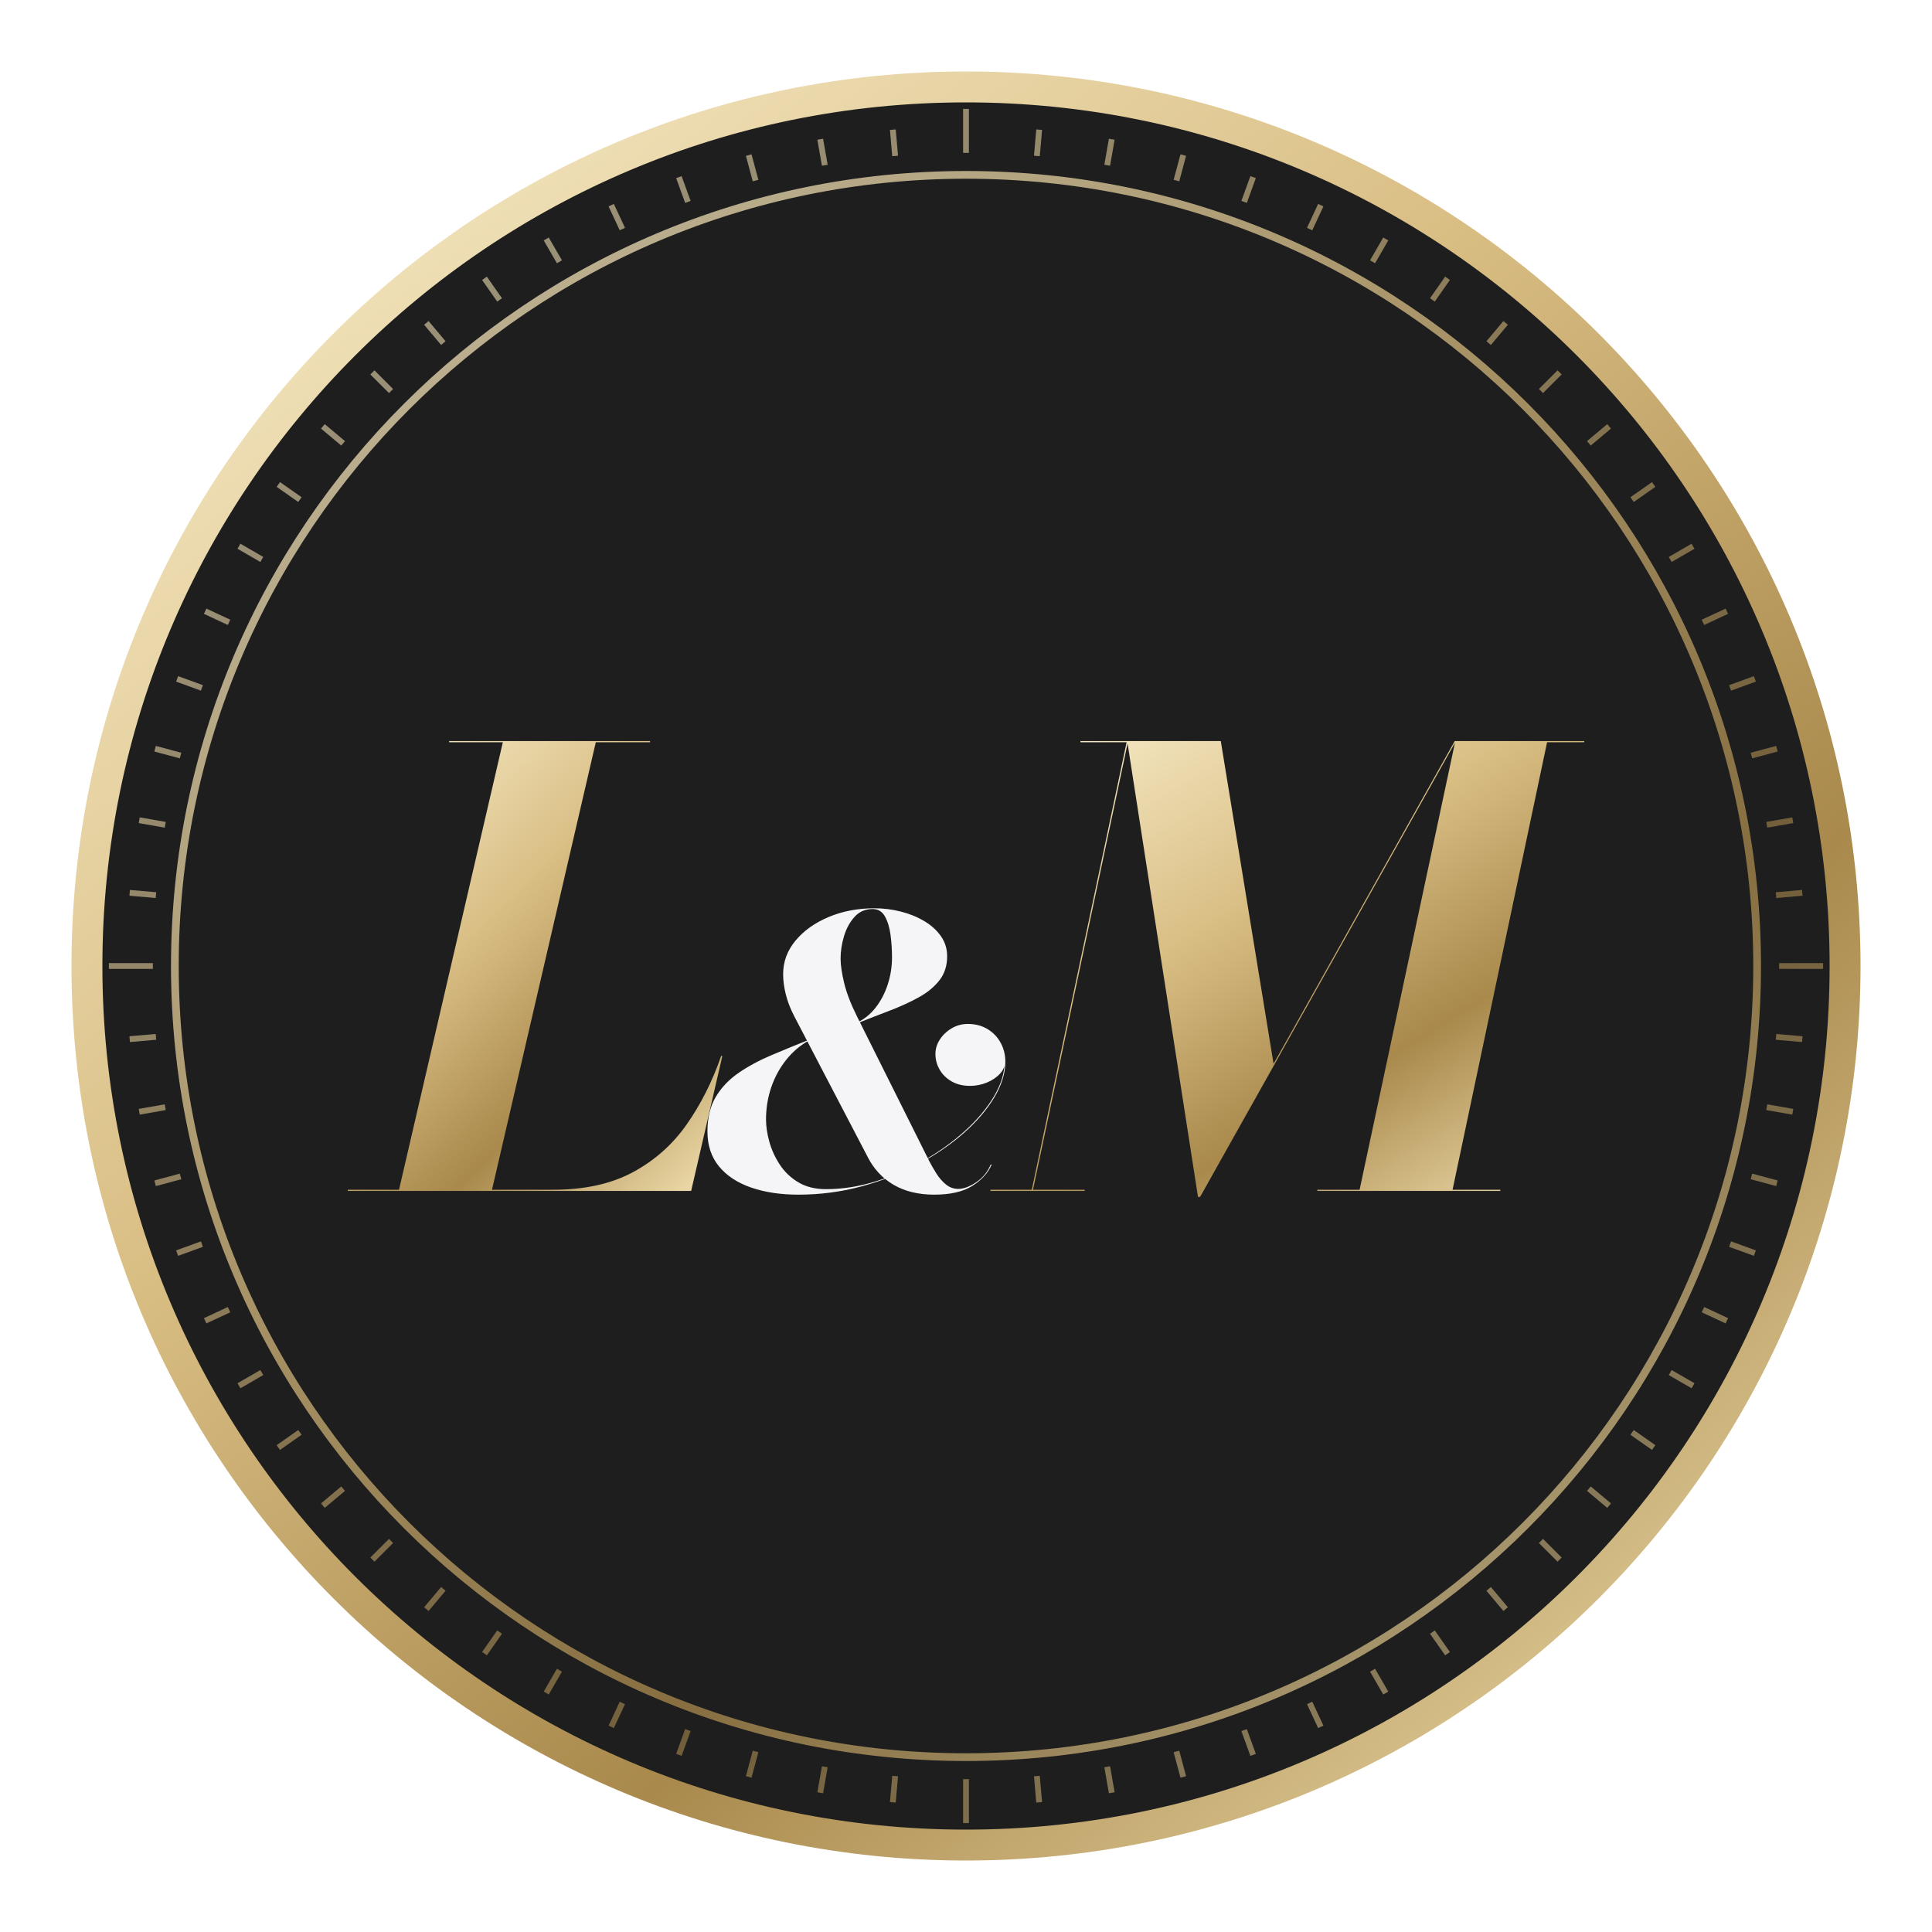
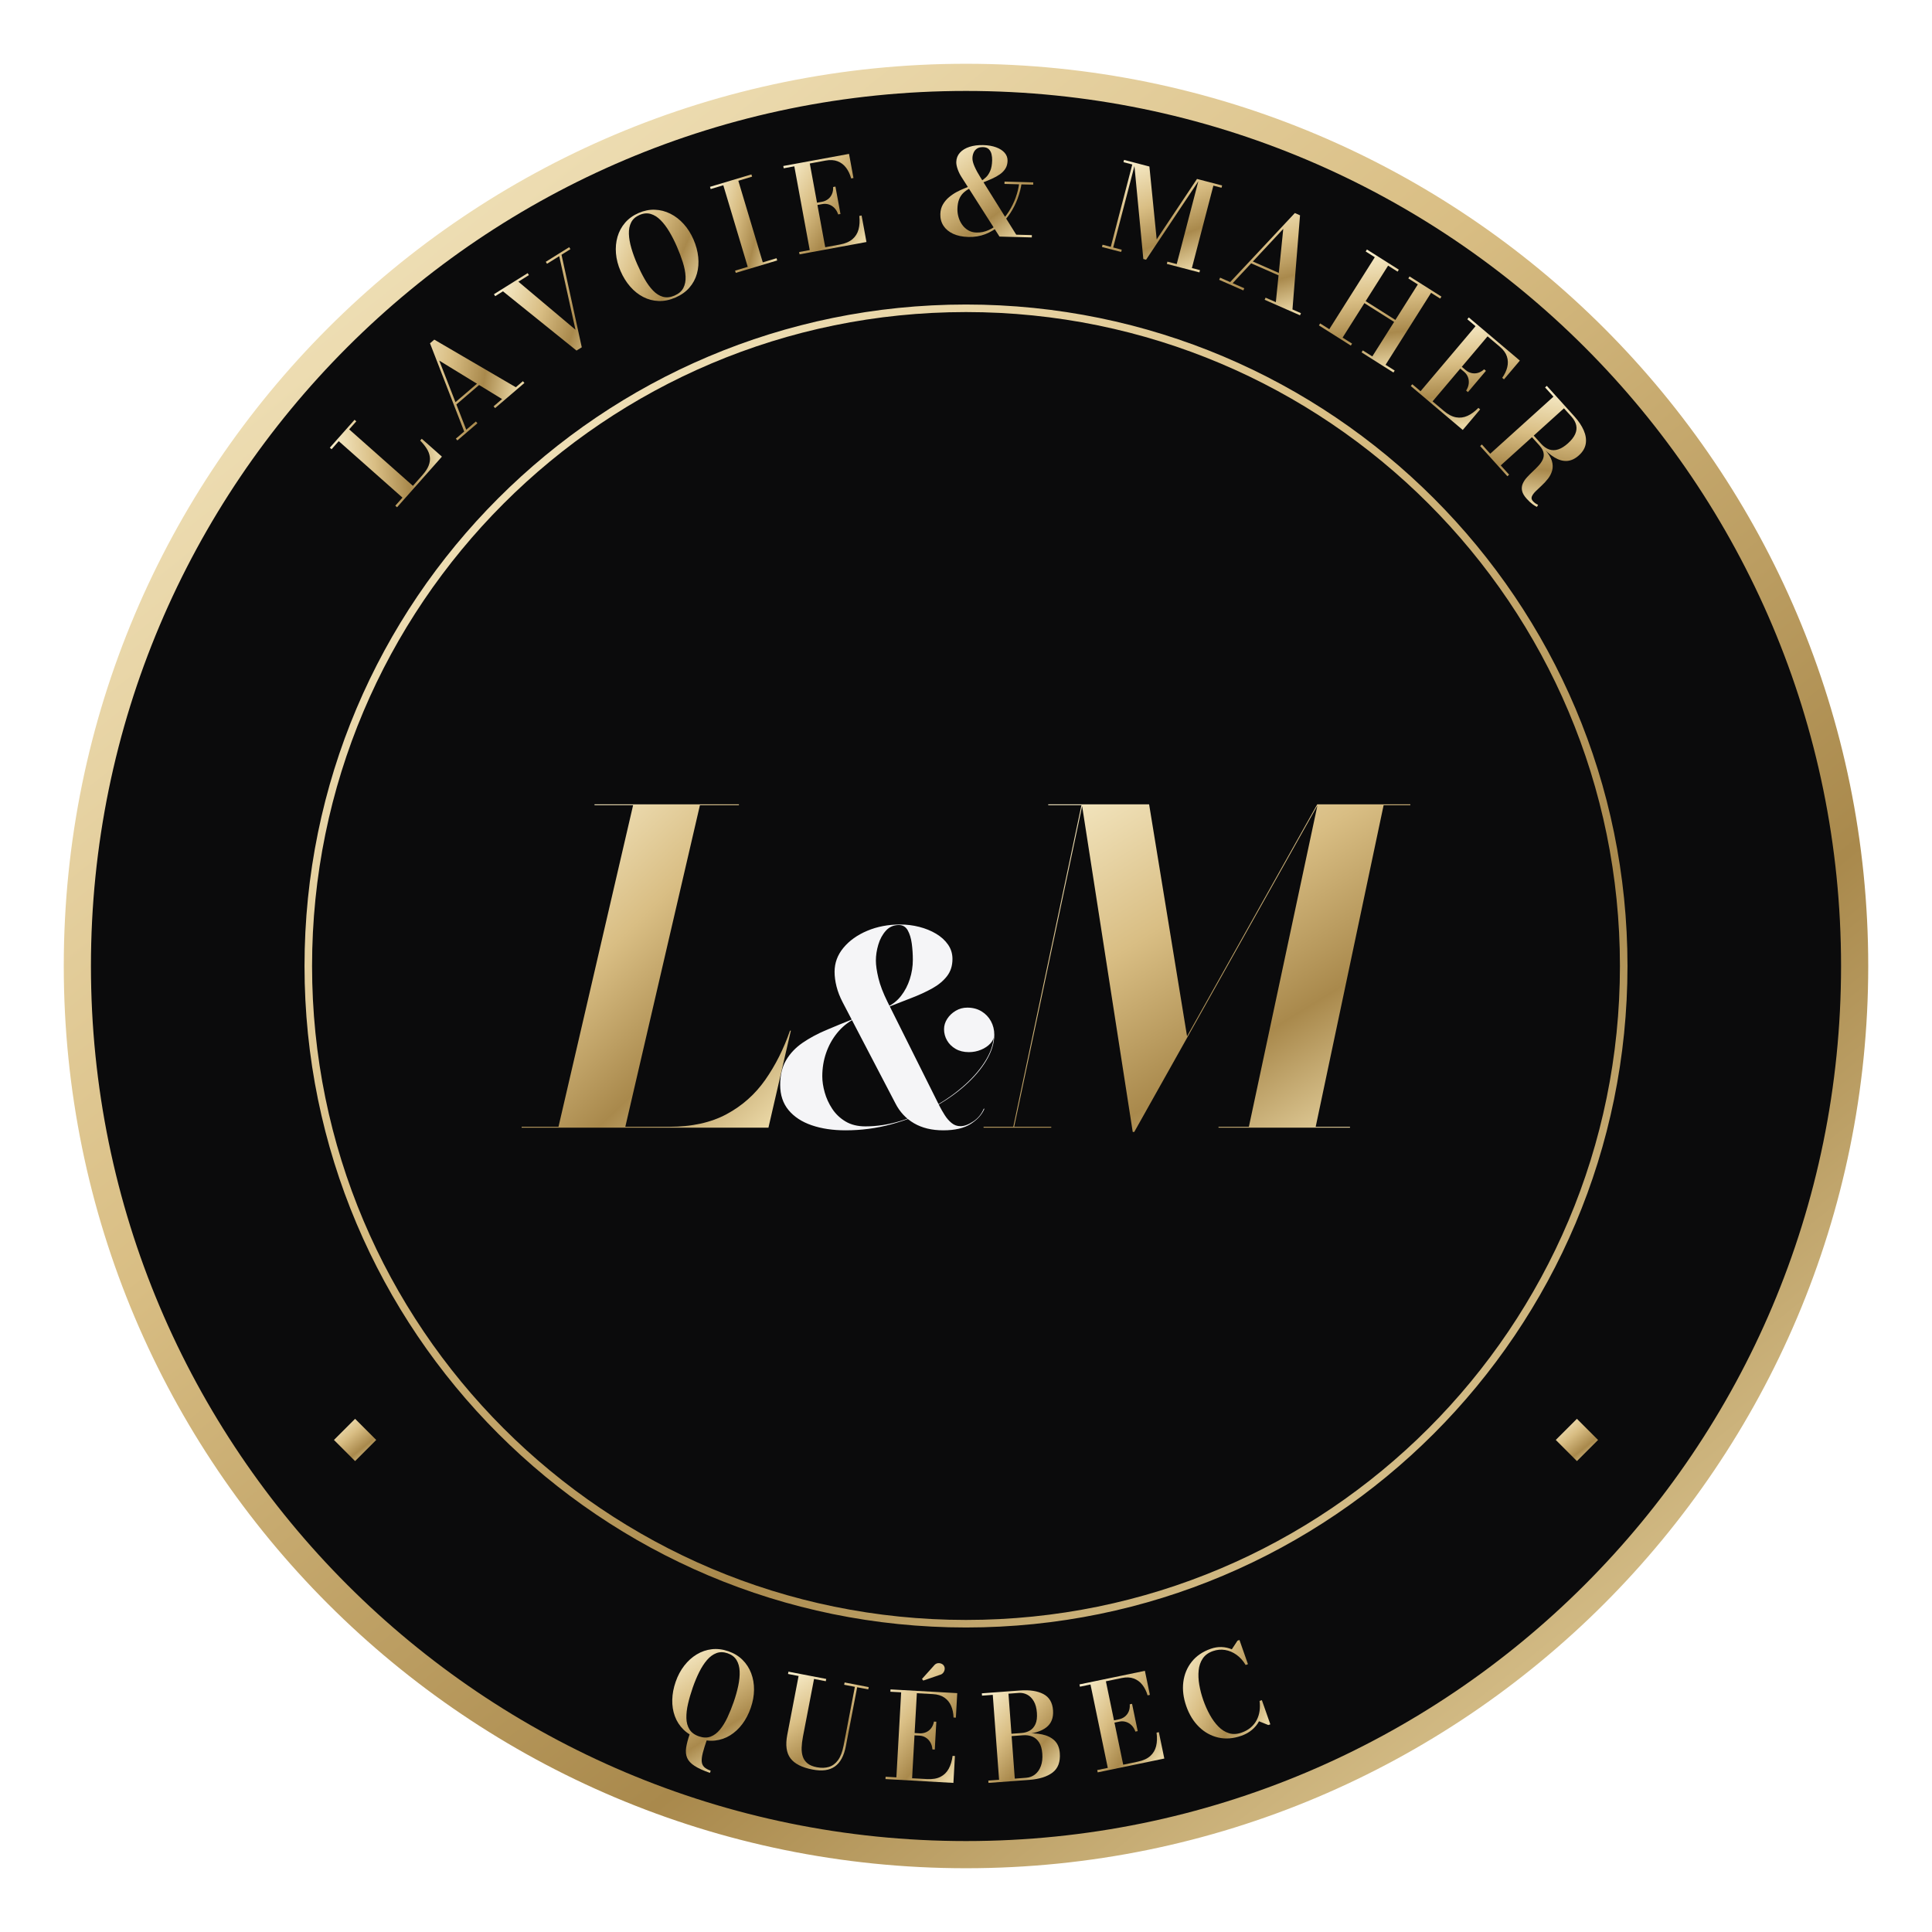
- <svg xmlns="http://www.w3.org/2000/svg" viewBox="0 0 512 512" role="img" aria-label="Lavoie&amp;Maher">
+ <svg xmlns="http://www.w3.org/2000/svg" viewBox="0 0 512 512" role="img" aria-label="Lavoie&amp;Maher, inc.">
  <defs>
    <linearGradient id="lmg" x1=".1" y1="0" x2=".9" y2="1">
      <stop offset="0" stop-color="#F6EAC6" />
      <stop offset=".38" stop-color="#D9BE84" />
      <stop offset=".7" stop-color="#A9894C" />
      <stop offset="1" stop-color="#E9D6A4" />
    </linearGradient>
-     <linearGradient id="lmb" x1="0" y1="0" x2="0" y2="1">
-       <stop offset="0" stop-color="#F6EAC6" stop-opacity=".62" />
-       <stop offset=".55" stop-color="#D9BE84" stop-opacity=".16" />
-       <stop offset="1" stop-color="#D9BE84" stop-opacity="0" />
-     </linearGradient>
-     <radialGradient id="lmp" cx=".5" cy=".5" r=".5">
-       <stop offset="0" stop-color="#E9D6A4" stop-opacity=".45" />
-       <stop offset="1" stop-color="#E9D6A4" stop-opacity="0" />
-     </radialGradient>
  </defs>
-   <style>@media (prefers-reduced-motion:no-preference){.lm-beam,.lm-pool{animation:lmb 1.6s .2s ease-out both}.lm-amp{animation:lma 1.2s .1s cubic-bezier(.2,.7,.2,1) both}}@keyframes lmb{from{opacity:0}}@keyframes lma{from{opacity:0;transform:translateY(4%)}}</style>
-   <circle cx="256.0" cy="256.0" r="232.96" fill="#0B0B0C" opacity=".92" />
-   <circle cx="256.0" cy="256.0" r="232.96" fill="none" stroke="url(#lmg)" stroke-width="8.19" />
-   <circle cx="256.0" cy="256.0" r="209.66" fill="none" stroke="url(#lmg)" stroke-width="2.05" opacity=".75" />
-   <path d="M256.00 40.51L256.00 28.86M274.78 41.33L275.39 34.37M293.42 43.79L294.63 36.90M311.77 47.85L313.58 41.10M329.70 53.51L332.09 46.94M347.07 60.70L350.02 54.37M363.74 69.38L367.24 63.33M379.60 79.48L383.61 73.76M394.51 90.93L399.01 85.57M408.37 103.63L413.31 98.69M421.07 117.49L426.43 112.99M432.52 132.40L438.24 128.39M442.62 148.26L448.67 144.76M451.30 164.93L457.63 161.98M458.49 182.30L465.06 179.91M464.15 200.23L470.90 198.42M468.21 218.58L475.10 217.37M470.67 237.22L477.63 236.61M471.49 256.00L483.14 256.00M470.67 274.78L477.63 275.39M468.21 293.42L475.10 294.63M464.15 311.77L470.90 313.58M458.49 329.70L465.06 332.09M451.30 347.07L457.63 350.02M442.62 363.74L448.67 367.24M432.52 379.60L438.24 383.61M421.07 394.51L426.43 399.01M408.37 408.37L413.31 413.31M394.51 421.07L399.01 426.43M379.60 432.52L383.61 438.24M363.74 442.62L367.24 448.67M347.07 451.30L350.02 457.63M329.70 458.49L332.09 465.06M311.77 464.15L313.58 470.90M293.42 468.21L294.63 475.10M274.78 470.67L275.39 477.63M256.00 471.49L256.00 483.14M237.22 470.67L236.61 477.63M218.58 468.21L217.37 475.10M200.23 464.15L198.42 470.90M182.30 458.49L179.91 465.06M164.93 451.30L161.98 457.63M148.26 442.62L144.76 448.67M132.40 432.52L128.39 438.24M117.49 421.07L112.99 426.43M103.63 408.37L98.69 413.31M90.93 394.51L85.57 399.01M79.48 379.60L73.76 383.61M69.38 363.74L63.33 367.24M60.70 347.07L54.37 350.02M53.51 329.70L46.94 332.09M47.85 311.77L41.10 313.58M43.79 293.42L36.90 294.63M41.33 274.78L34.37 275.39M40.51 256.00L28.86 256.00M41.33 237.22L34.37 236.61M43.79 218.58L36.90 217.37M47.85 200.23L41.10 198.42M53.51 182.30L46.94 179.91M60.70 164.93L54.37 161.98M69.38 148.26L63.33 144.76M79.48 132.40L73.76 128.39M90.93 117.49L85.57 112.99M103.63 103.63L98.69 98.69M117.49 90.93L112.99 85.57M132.40 79.48L128.39 73.76M148.26 69.38L144.76 63.33M164.93 60.70L161.98 54.37M182.30 53.51L179.91 46.94M200.23 47.85L198.42 41.10M218.58 43.79L217.37 36.90M237.22 41.33L236.61 34.37" stroke="url(#lmg)" stroke-width="1.54" opacity=".6" />
-   <g class="lm-amp">
-     <path d="M75 0 423 -1500H733L385 0ZM-95 0V-4H590Q747 -4 855.75 -62.5Q964.5 -121.0 1035.25 -222.0Q1106 -323 1150 -450H1154L1050 0ZM243 -1496V-1500H913V-1496Z" transform="translate(99.71 315.61) scale(0.07948)" fill="url(#lmg)" />
-     <path d="M1260 20Q1132 20 1041.5 -32.75Q951.0 -85.5 902 -182L507 -939Q476.0 -998.5 461.5 -1056.25Q447 -1114 447 -1166Q447 -1266 513.5 -1346.0Q580 -1426 691.5 -1473.0Q803 -1520 938 -1520Q1010.5 -1520.0 1080.25 -1502.25Q1150.0 -1484.5 1206.25 -1451.0Q1262.5 -1417.5 1295.75 -1369.75Q1329 -1322 1329 -1262Q1329 -1186 1287.75 -1133.0Q1246.5 -1080.0 1176.5 -1041.25Q1106.5 -1002.5 1019.25 -969.25Q932 -936 840.5 -899.5L840 -903Q901.5 -931.0 944.25 -985.75Q987.0 -1040.5 1009.75 -1111.0Q1032.5 -1181.5 1032.5 -1256.0Q1032.5 -1318.0 1024.5 -1377.5Q1016.5 -1437.0 994.25 -1476.5Q972 -1516 928 -1516Q869 -1516 830.75 -1473.5Q792.5 -1431.0 774.25 -1369.5Q756 -1308 756 -1250Q756 -1198 775.0 -1118.75Q794.0 -1039.5 844 -939L1233 -160Q1249.5 -128.0 1271.5 -93.25Q1293.5 -58.5 1322.5 -34.75Q1351.5 -11.0 1389 -11Q1432 -11 1485.25 -46.75Q1538.5 -82.5 1563.5 -142.5L1568 -141Q1540 -75 1465.0 -27.5Q1390 20 1260 20ZM529 20Q386 20 275.5 -18.0Q165 -56 102.5 -131.5Q40 -207 40 -320Q40.0 -430.5 85.0 -506.0Q130.0 -581.5 207.5 -634.75Q285 -688 383.5 -729.75Q482.0 -771.5 590.0 -814.5L590.5 -811.5Q518.5 -773.0 465.5 -707.5Q412.5 -642.0 383.75 -559.25Q355.0 -476.5 355 -384Q355.0 -328.5 373.0 -264.0Q391.0 -199.5 429.25 -141.25Q467.5 -83.0 529.0 -46.25Q590.5 -9.5 678.0 -9.5Q809.0 -9.5 944.25 -51.25Q1079.5 -93.0 1203.75 -164.0Q1328 -235 1425.75 -323.75Q1523.5 -412.5 1580.75 -508.5Q1638.0 -604.5 1638.0 -694.5H1640.0Q1640.0 -659.5 1612.75 -630.0Q1585.5 -600.5 1542.5 -582.75Q1499.5 -565.0 1452 -565Q1394.5 -565.0 1352.75 -589.25Q1311.0 -613.5 1288.5 -652.5Q1266.0 -691.5 1266.0 -736.5Q1266.0 -777.5 1289.75 -814.25Q1313.5 -851.0 1353.25 -874.5Q1393 -898 1440 -898Q1500.5 -898.0 1546.0 -870.5Q1591.5 -843.0 1616.75 -796.75Q1642.0 -750.5 1642.0 -694.5Q1642 -603 1583.25 -504.0Q1524.5 -405.0 1419.0 -311.75Q1313.5 -218.5 1173.25 -143.75Q1033 -69 868.75 -24.5Q704.5 20.0 529 20Z" transform="translate(185.51 315.61) scale(0.04928)" fill="#F5F5F7" />
-     <path d="M637 20 401 -1500H713L889 -424L1493 -1500H1497L644 20ZM-55 0V-4H259V0ZM82 0 399 -1496H245V-1500H404L86 0ZM1035 0V-4H1645V0ZM1175 0 1495 -1500H1925V-1496H1801L1485 0Z" transform="translate(266.85 315.61) scale(0.07948)" fill="url(#lmg)" />
+   <style>@media (prefers-reduced-motion:no-preference){.lm-m{animation:lmm 1.1s .15s cubic-bezier(.2,.7,.2,1) both}.lm-t{animation:lmt 1.4s .1s ease-out both;transform-origin:50% 50%}}@keyframes lmm{from{opacity:0;transform:translateY(3%)}}@keyframes lmt{from{opacity:0;transform:rotate(-12deg)}}</style>
+   <circle cx="256.0" cy="256.0" r="235.5" fill="#0B0B0C" />
+   <circle cx="256.0" cy="256.0" r="235.5" fill="none" stroke="url(#lmg)" stroke-width="7.2" />
+   <circle cx="256.0" cy="256.0" r="174.3" fill="none" stroke="url(#lmg)" stroke-width="2.0" />
+   <g class="lm-t">
+     <path d="M52.1 0.0V-39.0H232.4V-1461.0H52.1V-1500.0H674.397V-1461.0H495.097V-39.0H736.6Q849.8 -39.0 925 -67.5Q1000.2 -96.0 1045.55 -149.5Q1090.899 -203.0 1112.949 -279.0Q1134.999 -355.0 1141.598 -450.0H1181.298V0.0Z" transform="translate(102.65 120.10) rotate(-48.454) translate(-9.84 11.43) scale(0.01587)" fill="url(#lmg)" />
+     <path d="M417.601 -466.9V-505.9H1045.801V-466.9ZM854.998 -1529.0 1371.298 -39.0H1526.398V0.0H881.301V-39.0H1068.302L689.701 -1209.202L280.7 -39.0H492.7V0.0H52.1V-39.0H235.489L760.6 -1529.0Z" transform="translate(122.65 100.43) rotate(-40.603) translate(-12.52 11.43) scale(0.01587)" fill="url(#lmg)" />
+     <path d="M1530.998 -1500.0V-1461.0H1355.298L823.098 29.0H719.801L202.401 -1461.0H49.401V-1500.0H713.397V-1461.0H506.097L889.598 -275.298L1310.598 -1461.0H1070.098V-1500.0Z" transform="translate(147.43 82.23) rotate(-31.997) translate(-12.54 11.43) scale(0.01587)" fill="url(#lmg)" />
+     <path d="M765.699 20.0Q609.2 20.0 486 -38.75Q362.8 -97.5 276.85 -202.9Q190.9 -308.3 146.3 -448.1Q101.7 -587.9 101.7 -750.0Q101.7 -912.1 149.15 -1051.9Q196.6 -1191.7 284.2 -1297.1Q371.8 -1402.5 494 -1461.25Q616.2 -1520.0 765.699 -1520.0Q915.199 -1520.0 1037.049 -1461.25Q1158.899 -1402.5 1246.849 -1297.1Q1334.799 -1191.7 1381.898 -1051.9Q1428.998 -912.1 1428.998 -750.0Q1428.998 -587.9 1384.398 -448.1Q1339.799 -308.3 1254.199 -202.9Q1168.599 -97.5 1045.399 -38.75Q922.199 20.0 765.699 20.0ZM765.699 -16.3Q880.8 -16.3 951.85 -74.75Q1022.901 -133.2 1061.451 -235.4Q1100.001 -337.601 1113.851 -470.101Q1127.701 -602.6 1127.701 -750.0Q1127.701 -897.4 1110.851 -1029.899Q1094.001 -1162.399 1053.951 -1264.6Q1013.901 -1366.8 943.5 -1425.25Q873.1 -1483.7 765.699 -1483.7Q658.599 -1483.7 588.048 -1425.25Q517.498 -1366.8 477.098 -1264.6Q436.698 -1162.399 419.848 -1029.899Q402.997 -897.4 402.997 -750.0Q402.997 -602.6 417.198 -470.101Q431.398 -337.601 469.598 -235.4Q507.798 -133.2 579.548 -74.75Q651.299 -16.3 765.699 -16.3Z" transform="translate(174.29 68.09) rotate(-23.500) translate(-12.13 11.43) scale(0.01587)" fill="url(#lmg)" />
+     <path d="M52.1 0.0V-39.0H272.4V-1461.0H52.1V-1500.0H774.397V-1461.0H534.397V-39.0H774.397V0.0Z" transform="translate(197.20 59.72) rotate(-16.677) translate(-6.56 11.43) scale(0.01587)" fill="url(#lmg)" />
+     <path d="M52.1 0.0V-39.0H232.4V-1461.0H52.1V-1500.0H1168.298V-1090.0H1129.298Q1120.299 -1197.0 1078.549 -1281.0Q1036.8 -1365.0 959.05 -1413.0Q881.3 -1461.0 764.3 -1461.0H495.097V-39.0H743.6Q880.6 -39.0 966.7 -89.0Q1052.8 -139.0 1096.549 -231.0Q1140.299 -323.0 1149.298 -450.0H1188.298V0.0ZM806.998 -538.701Q797.998 -605.701 765.748 -654.351Q733.499 -703 684.899 -729.65Q636.299 -756.3 579.299 -756.3H445.298V-795.0H579.299Q636.299 -795.0 684.899 -819.35Q733.499 -843.7 765.748 -890.349Q797.998 -936.999 806.998 -1003.999H846.298V-538.701Z" transform="translate(218.89 54.49) rotate(-10.434) translate(-10.05 11.43) scale(0.01587)" fill="url(#lmg)" />
+     <path d="M1076 0.0 414 -980.0Q375 -1037.0 348.5 -1105.85Q322 -1174.7 322 -1226.7Q322 -1316.7 378.35 -1382.7Q434.699 -1448.7 534.849 -1484.35Q634.999 -1520.0 765.998 -1520.0Q887.997 -1520.0 980.847 -1488.65Q1073.697 -1457.3 1125.597 -1400.5Q1177.497 -1343.7 1177.497 -1266.7Q1177.497 -1192.599 1145.097 -1137.499Q1112.697 -1082.399 1056.047 -1040.149Q999.397 -997.899 925.847 -962.699Q852.297 -927.499 769.697 -892.499L747.997 -920.699Q784.298 -944.399 824.448 -983.899Q864.599 -1023.4 892.299 -1091.75Q919.999 -1160.1 919.999 -1269Q919.999 -1320.899 907.099 -1370.7Q894.199 -1420.5 860.399 -1453.1Q826.599 -1485.7 762.998 -1485.7Q699.498 -1485.7 661.547 -1458.75Q623.597 -1431.8 606.797 -1388.65Q589.997 -1345.499 589.997 -1297.299Q589.997 -1240.799 628.997 -1158.4Q667.997 -1076.0 731.997 -980.0L1354.697 -39.0H1615.997V0.0ZM555.999 20.0Q408 20.0 301.05 -26.05Q194.1 -72.1 136.45 -155.45Q78.8 -238.8 78.8 -350.2Q78.8 -441.4 118.1 -512.55Q157.4 -583.7 218.1 -636.85Q278.8 -690 344.45 -726.9Q410.1 -763.8 464.45 -786.85Q518.8 -809.9 543.6 -821.5L560.1 -791.9Q497.599 -757.599 453.049 -712.449Q408.498 -667.298 385.148 -602.798Q361.797 -538.297 361.797 -444.996Q361.797 -374.797 383.748 -305.947Q405.698 -237.098 448.198 -180.798Q490.698 -124.499 551.747 -90.899Q612.797 -57.299 689.997 -57.299Q795.497 -57.299 892.698 -104.1Q989.898 -150.9 1073.698 -233.45Q1157.498 -316.0 1222.448 -424.45Q1287.398 -532.9 1329.048 -657.05Q1370.698 -781.2 1383.298 -910.0H1422.698Q1407.998 -776.6 1362.548 -643.4Q1317.098 -510.2 1242.598 -391.05Q1168.098 -271.9 1066.248 -179.25Q964.398 -86.6 836.498 -33.3Q708.599 20.0 555.999 20.0ZM1135.998 -881.0V-920.0H1615.998V-881.0Z" transform="translate(261.40 51.17) rotate(1.511) translate(-13.30 11.43) scale(0.01587)" fill="url(#lmg)" />
+     <path d="M781.4 20.0 225.4 -1500.0H489.397L914.599 -353.096L1311 -1500.0H1353.3L828.9 20.0ZM245.7 -1500.0V-39.0H393.4V0.0H62.4V-39.0H204.4V-1461.0H52.1V-1500.0ZM1744.298 -1500.0V-1461.0H1603.998V-39.0H1744.298V0.0H1181.6V-39.0H1342.3V-1500.0Z" transform="translate(307.75 57.74) rotate(14.628) translate(-14.25 11.43) scale(0.01587)" fill="url(#lmg)" />
+     <path d="M417.601 -466.9V-505.9H1045.801V-466.9ZM854.998 -1529.0 1371.298 -39.0H1526.398V0.0H881.301V-39.0H1068.302L689.701 -1209.202L280.7 -39.0H492.7V0.0H52.1V-39.0H235.489L760.6 -1529.0Z" transform="translate(338.40 68.39) rotate(23.711) translate(-12.52 11.43) scale(0.01587)" fill="url(#lmg)" />
+     <path d="M1524.397 -1500.0V-1461.0H1344.397V-39.0H1524.397V0.0H894.4V-39.0H1082.4V-720.3H495.097V-39.0H682.398V0.0H52.1V-39.0H232.4V-1461.0H52.1V-1500.0H682.398V-1461.0H495.097V-759.7H1082.4V-1461.0H894.4V-1500.0Z" transform="translate(365.51 82.82) rotate(32.308) translate(-12.51 11.43) scale(0.01587)" fill="url(#lmg)" />
+     <path d="M52.1 0.0V-39.0H232.4V-1461.0H52.1V-1500.0H1168.298V-1090.0H1129.298Q1120.299 -1197.0 1078.549 -1281.0Q1036.8 -1365.0 959.05 -1413.0Q881.3 -1461.0 764.3 -1461.0H495.097V-39.0H743.6Q880.6 -39.0 966.7 -89.0Q1052.8 -139.0 1096.549 -231.0Q1140.299 -323.0 1149.298 -450.0H1188.298V0.0ZM806.998 -538.701Q797.998 -605.701 765.748 -654.351Q733.499 -703 684.899 -729.65Q636.299 -756.3 579.299 -756.3H445.298V-795.0H579.299Q636.299 -795.0 684.899 -819.35Q733.499 -843.7 765.748 -890.349Q797.998 -936.999 806.998 -1003.999H846.298V-538.701Z" transform="translate(388.30 99.53) rotate(40.215) translate(-10.05 11.43) scale(0.01587)" fill="url(#lmg)" />
+     <path d="M412.7 -757.6V-780.9H706.401Q802.401 -780.9 868.251 -818Q934.101 -855.1 967.601 -930.5Q1001.101 -1005.9 1001.101 -1120.9Q1001.101 -1235.9 967.601 -1311.4Q934.101 -1386.9 868.251 -1423.95Q802.401 -1461.0 706.401 -1461.0H52.1V-1500.0H736.399Q896.399 -1500.0 1017.149 -1459.4Q1137.898 -1418.8 1205.298 -1334.85Q1272.698 -1250.9 1272.698 -1120.9Q1272.698 -990.9 1209.448 -910.9Q1146.198 -830.9 1026.299 -794.25Q906.399 -757.6 736.399 -757.6ZM52.1 0.0V-39.0H731.098V0.0ZM260.401 -21.0V-1476.3H522.398V-21.0ZM1226.399 13Q1130.4 13 1076.05 -18.8Q1021.7 -50.6 996.4 -104.55Q971.101 -158.5 964.101 -225.6Q957.101 -292.7 956.251 -364.3Q955.401 -435.9 949.301 -503Q943.201 -570.1 920.401 -624.05Q897.6 -678 846 -709.8Q794.4 -741.6 702.4 -741.6H412.7V-762.6H814.397Q954.698 -762.6 1037.098 -723.45Q1119.498 -684.3 1160.698 -619.3Q1201.898 -554.3 1215.698 -477.15Q1229.498 -400 1230.248 -322.85Q1230.998 -245.7 1234.048 -180.7Q1237.098 -115.7 1255.898 -76.55Q1274.698 -37.4 1325.598 -37.4Q1357.598 -37.4 1382.998 -44.05Q1408.398 -50.7 1428.698 -60.7L1442.398 -23.4Q1418.398 -10.4 1360.498 1.3Q1302.599 13 1226.399 13Z" transform="translate(408.07 118.67) rotate(47.915) translate(-11.77 11.43) scale(0.01587)" fill="url(#lmg)" />
+     <path d="M1140.998 500.0Q965.399 500.0 859.549 473.5Q753.7 447 699.95 388.45Q646.2 329.9 627.951 233.2Q609.701 136.5 609.701 -4.6Q686.7 8.4 761.499 8.4Q836.299 8.4 911.398 -4.6Q911.398 131.4 918.698 221.6Q925.998 311.8 948.748 364.35Q971.498 416.9 1017.598 438.95Q1063.698 461.0 1140.998 461.0ZM765.699 20.0Q609.2 20.0 486 -38.75Q362.8 -97.5 276.85 -202.9Q190.9 -308.3 146.3 -448.1Q101.7 -587.9 101.7 -750.0Q101.7 -912.1 149.15 -1051.9Q196.6 -1191.7 284.2 -1297.1Q371.8 -1402.5 494 -1461.25Q616.2 -1520.0 765.699 -1520.0Q915.199 -1520.0 1037.049 -1461.25Q1158.899 -1402.5 1246.849 -1297.1Q1334.799 -1191.7 1381.898 -1051.9Q1428.998 -912.1 1428.998 -750.0Q1428.998 -587.9 1384.398 -448.1Q1339.799 -308.3 1254.199 -202.9Q1168.599 -97.5 1045.399 -38.75Q922.199 20.0 765.699 20.0ZM765.699 -16.3Q880.8 -16.3 951.85 -74.75Q1022.901 -133.2 1061.451 -235.4Q1100.001 -337.601 1113.851 -470.101Q1127.701 -602.6 1127.701 -750.0Q1127.701 -897.4 1110.851 -1029.899Q1094.001 -1162.399 1053.951 -1264.6Q1013.901 -1366.8 943.5 -1425.25Q873.1 -1483.7 765.699 -1483.7Q658.599 -1483.7 588.048 -1425.25Q517.498 -1366.8 477.098 -1264.6Q436.698 -1162.399 419.848 -1029.899Q402.997 -897.4 402.997 -750.0Q402.997 -602.6 417.198 -470.101Q431.398 -337.601 469.598 -235.4Q507.798 -133.2 579.548 -74.75Q651.299 -16.3 765.699 -16.3Z" transform="translate(188.84 449.58) rotate(19.133) translate(-12.13 11.43) scale(0.01587)" fill="url(#lmg)" />
+     <path d="M1412.199 -1500.0V-1461.0H1223.499V-460.0Q1223.499 -213.0 1108.249 -92.0Q992.999 29.0 751.499 29.0Q479 29.0 353.25 -86.0Q227.5 -201.0 227.5 -460.0V-1461.0H47.9V-1500.0H690.197V-1461.0H490.197V-480.0Q490.197 -381.0 503.197 -297.25Q516.198 -213.5 550.848 -152.05Q585.498 -90.6 649.198 -56.35Q712.898 -22.1 813.998 -22.1Q928.999 -22.1 1012.049 -66.1Q1095.099 -110.1 1139.999 -206.4Q1184.899 -302.7 1184.899 -460.0V-1461.0H1002.699V-1500.0Z" transform="translate(217.32 457.22) rotate(10.882) translate(-11.66 11.43) scale(0.01587)" fill="url(#lmg)" />
+     <path d="M52.1 0.0V-39.0H232.4V-1461.0H52.1V-1500.0H1168.298V-1090.0H1129.298Q1120.299 -1197.0 1078.549 -1281.0Q1036.8 -1365.0 959.05 -1413.0Q881.3 -1461.0 764.3 -1461.0H495.097V-39.0H743.6Q880.6 -39.0 966.7 -89.0Q1052.8 -139.0 1096.549 -231.0Q1140.299 -323.0 1149.298 -450.0H1188.298V0.0ZM806.998 -538.701Q797.998 -605.701 765.748 -654.351Q733.499 -703 684.899 -729.65Q636.299 -756.3 579.299 -756.3H445.298V-795.0H579.299Q636.299 -795.0 684.899 -819.35Q733.499 -843.7 765.748 -890.349Q797.998 -936.999 806.998 -1003.999H846.298V-538.701ZM589.6 -1677.7 567.4 -1704.4 752.301 -1935Q778.3 -1972.299 812.15 -1979.999Q845.999 -1987.699 876.899 -1976.049Q907.798 -1964.399 922.198 -1940.799Q939.098 -1915.199 936.148 -1882.9Q933.198 -1850.6 913.549 -1824.201Q893.899 -1797.801 858.3 -1787.301Z" transform="translate(244.51 460.58) rotate(3.213) translate(-10.05 11.43) scale(0.01587)" fill="url(#lmg)" />
+     <path d="M52.1 0.0V-39.0H688.399Q771.399 -39.0 838.549 -84.5Q905.7 -130.0 945.05 -215.5Q984.4 -301.0 984.4 -420.0Q984.4 -539.0 945.05 -611.85Q905.7 -684.7 838.549 -717.7Q771.399 -750.7 688.399 -750.7H460.398V-776.0H733.098Q883.098 -776.0 1006.347 -740.55Q1129.597 -705.1 1202.997 -624.55Q1276.397 -544 1276.397 -408Q1276.397 -187.5 1132.497 -93.75Q988.597 0.0 733.098 0.0ZM232.4 -16.8V-1483.2H495.097V-16.8ZM460.398 -764.0V-790.0H668.399Q741.399 -790.0 804.549 -820.0Q867.7 -850.0 906.4 -920.0Q945.1 -990.0 945.1 -1109.0Q945.1 -1228.0 906.4 -1306.0Q867.7 -1384.0 804.549 -1422.5Q741.399 -1461.0 668.399 -1461.0H52.1V-1500.0H692.698Q932.897 -1500.0 1074.797 -1412.5Q1216.697 -1325.0 1216.697 -1130.0Q1216.697 -940.2 1082.447 -852.1Q948.197 -764.0 692.698 -764.0Z" transform="translate(271.19 460.34) rotate(-4.252) translate(-10.93 11.43) scale(0.01587)" fill="url(#lmg)" />
+     <path d="M52.1 0.0V-39.0H232.4V-1461.0H52.1V-1500.0H1168.298V-1090.0H1129.298Q1120.299 -1197.0 1078.549 -1281.0Q1036.8 -1365.0 959.05 -1413.0Q881.3 -1461.0 764.3 -1461.0H495.097V-39.0H743.6Q880.6 -39.0 966.7 -89.0Q1052.8 -139.0 1096.549 -231.0Q1140.299 -323.0 1149.298 -450.0H1188.298V0.0ZM806.998 -538.701Q797.998 -605.701 765.748 -654.351Q733.499 -703 684.899 -729.65Q636.299 -756.3 579.299 -756.3H445.298V-795.0H579.299Q636.299 -795.0 684.899 -819.35Q733.499 -843.7 765.748 -890.349Q797.998 -936.999 806.998 -1003.999H846.298V-538.701Z" transform="translate(297.61 456.63) rotate(-11.717) translate(-10.05 11.43) scale(0.01587)" fill="url(#lmg)" />
+     <path d="M804.999 20.0Q590 20.0 432.05 -80.0Q274.1 -180.0 187.9 -354.0Q101.7 -528.0 101.7 -750.0Q101.7 -973.0 187.9 -1146.5Q274.1 -1320.0 432.05 -1420.0Q590 -1520.0 804.999 -1520.0Q900.5 -1520.0 984.55 -1487.3Q1068.6 -1454.6 1133.6 -1395.3L1270.899 -1500.0H1305.599V-1071.701H1264.999Q1240.5 -1192.901 1177.2 -1282.8Q1113.9 -1372.7 1023.35 -1422.1Q932.799 -1471.5 824.999 -1471.5Q706.099 -1471.5 624.599 -1410.8Q543.098 -1350.1 494.748 -1246.9Q446.398 -1143.7 424.698 -1015.0Q402.997 -886.3 402.997 -750.0Q402.997 -614.0 424.698 -485.15Q446.398 -356.3 494.748 -253.1Q543.098 -149.9 624.599 -89.2Q706.099 -28.5 824.999 -28.5Q923.699 -28.5 1001.35 -59.2Q1079 -89.9 1136.5 -144.65Q1194 -199.4 1231.05 -272.05Q1268.099 -344.699 1285.299 -428.299H1325.899V0.0H1290.599L1164.1 -111.1Q1097.9 -49.8 1006.4 -14.9Q914.9 20.0 804.999 20.0Z" transform="translate(323.81 449.36) rotate(-19.326) translate(-11.44 11.43) scale(0.01587)" fill="url(#lmg)" />
+     <path d="M94.1 376.0L99.7 381.6L94.1 387.2L88.5 381.6Z" fill="url(#lmg)" />
+     <path d="M417.9 376.0L423.5 381.6L417.9 387.2L412.3 381.6Z" fill="url(#lmg)" />
+   </g>
+   <g class="lm-m">
+     <path d="M75 0 423 -1500H733L385 0ZM-95 0V-4H590Q747 -4 855.75 -62.5Q964.5 -121.0 1035.25 -222.0Q1106 -323 1150 -450H1154L1050 0ZM243 -1496V-1500H913V-1496Z" transform="translate(143.67 298.84) scale(0.05712)" fill="url(#lmg)" />
+     <path d="M1260 20Q1132 20 1041.5 -32.75Q951.0 -85.5 902 -182L507 -939Q476.0 -998.5 461.5 -1056.25Q447 -1114 447 -1166Q447 -1266 513.5 -1346.0Q580 -1426 691.5 -1473.0Q803 -1520 938 -1520Q1010.5 -1520.0 1080.25 -1502.25Q1150.0 -1484.5 1206.25 -1451.0Q1262.5 -1417.5 1295.75 -1369.75Q1329 -1322 1329 -1262Q1329 -1186 1287.75 -1133.0Q1246.5 -1080.0 1176.5 -1041.25Q1106.5 -1002.5 1019.25 -969.25Q932 -936 840.5 -899.5L840 -903Q901.5 -931.0 944.25 -985.75Q987.0 -1040.5 1009.75 -1111.0Q1032.5 -1181.5 1032.5 -1256.0Q1032.5 -1318.0 1024.5 -1377.5Q1016.5 -1437.0 994.25 -1476.5Q972 -1516 928 -1516Q869 -1516 830.75 -1473.5Q792.5 -1431.0 774.25 -1369.5Q756 -1308 756 -1250Q756 -1198 775.0 -1118.75Q794.0 -1039.5 844 -939L1233 -160Q1249.5 -128.0 1271.5 -93.25Q1293.5 -58.5 1322.5 -34.75Q1351.5 -11.0 1389 -11Q1432 -11 1485.25 -46.75Q1538.5 -82.5 1563.5 -142.5L1568 -141Q1540 -75 1465.0 -27.5Q1390 20 1260 20ZM529 20Q386 20 275.5 -18.0Q165 -56 102.5 -131.5Q40 -207 40 -320Q40.0 -430.5 85.0 -506.0Q130.0 -581.5 207.5 -634.75Q285 -688 383.5 -729.75Q482.0 -771.5 590.0 -814.5L590.5 -811.5Q518.5 -773.0 465.5 -707.5Q412.5 -642.0 383.75 -559.25Q355.0 -476.5 355 -384Q355.0 -328.5 373.0 -264.0Q391.0 -199.5 429.25 -141.25Q467.5 -83.0 529.0 -46.25Q590.5 -9.5 678.0 -9.5Q809.0 -9.5 944.25 -51.25Q1079.5 -93.0 1203.75 -164.0Q1328 -235 1425.75 -323.75Q1523.5 -412.5 1580.75 -508.5Q1638.0 -604.5 1638.0 -694.5H1640.0Q1640.0 -659.5 1612.75 -630.0Q1585.5 -600.5 1542.5 -582.75Q1499.5 -565.0 1452 -565Q1394.5 -565.0 1352.75 -589.25Q1311.0 -613.5 1288.5 -652.5Q1266.0 -691.5 1266.0 -736.5Q1266.0 -777.5 1289.75 -814.25Q1313.5 -851.0 1353.25 -874.5Q1393 -898 1440 -898Q1500.5 -898.0 1546.0 -870.5Q1591.5 -843.0 1616.75 -796.75Q1642.0 -750.5 1642.0 -694.5Q1642 -603 1583.25 -504.0Q1524.5 -405.0 1419.0 -311.75Q1313.5 -218.5 1173.25 -143.75Q1033 -69 868.75 -24.5Q704.5 20.0 529 20Z" transform="translate(205.34 298.84) scale(0.03542)" fill="#F5F5F7" />
+     <path d="M637 20 401 -1500H713L889 -424L1493 -1500H1497L644 20ZM-55 0V-4H259V0ZM82 0 399 -1496H245V-1500H404L86 0ZM1035 0V-4H1645V0ZM1175 0 1495 -1500H1925V-1496H1801L1485 0Z" transform="translate(263.80 298.84) scale(0.05712)" fill="url(#lmg)" />
  </g>
</svg>
